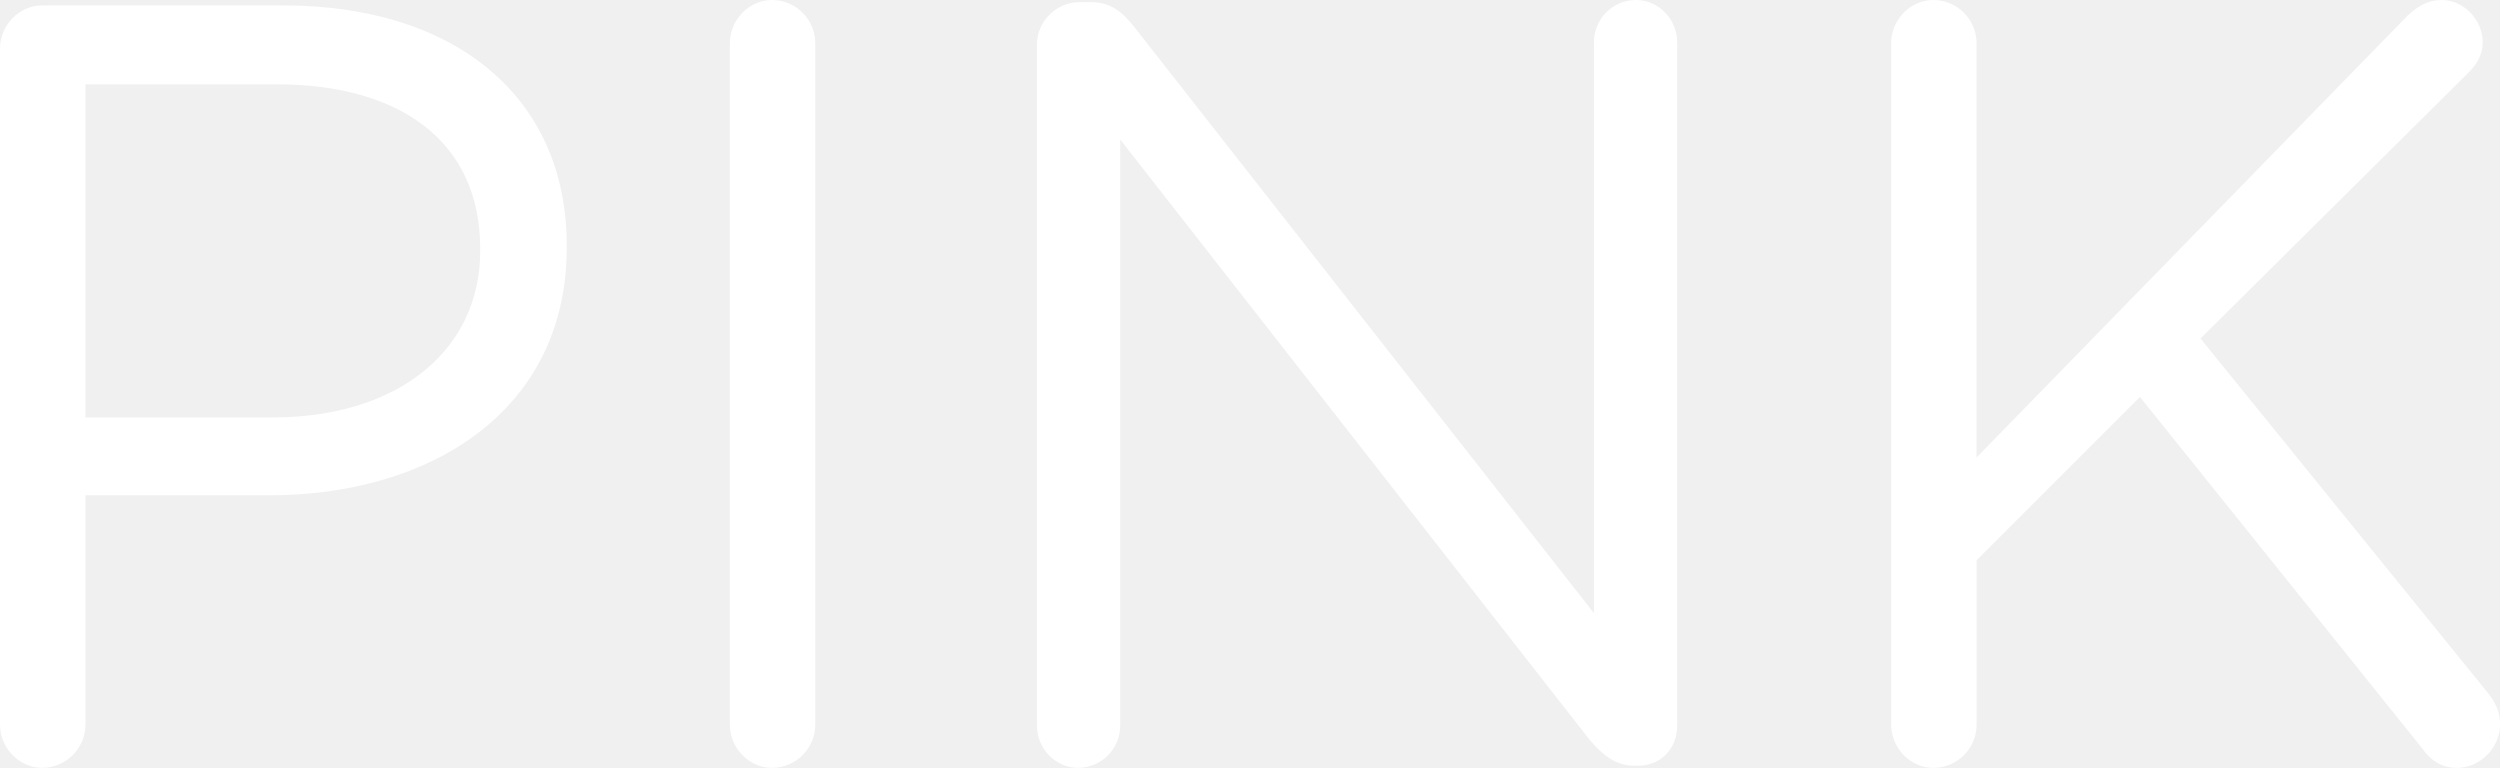
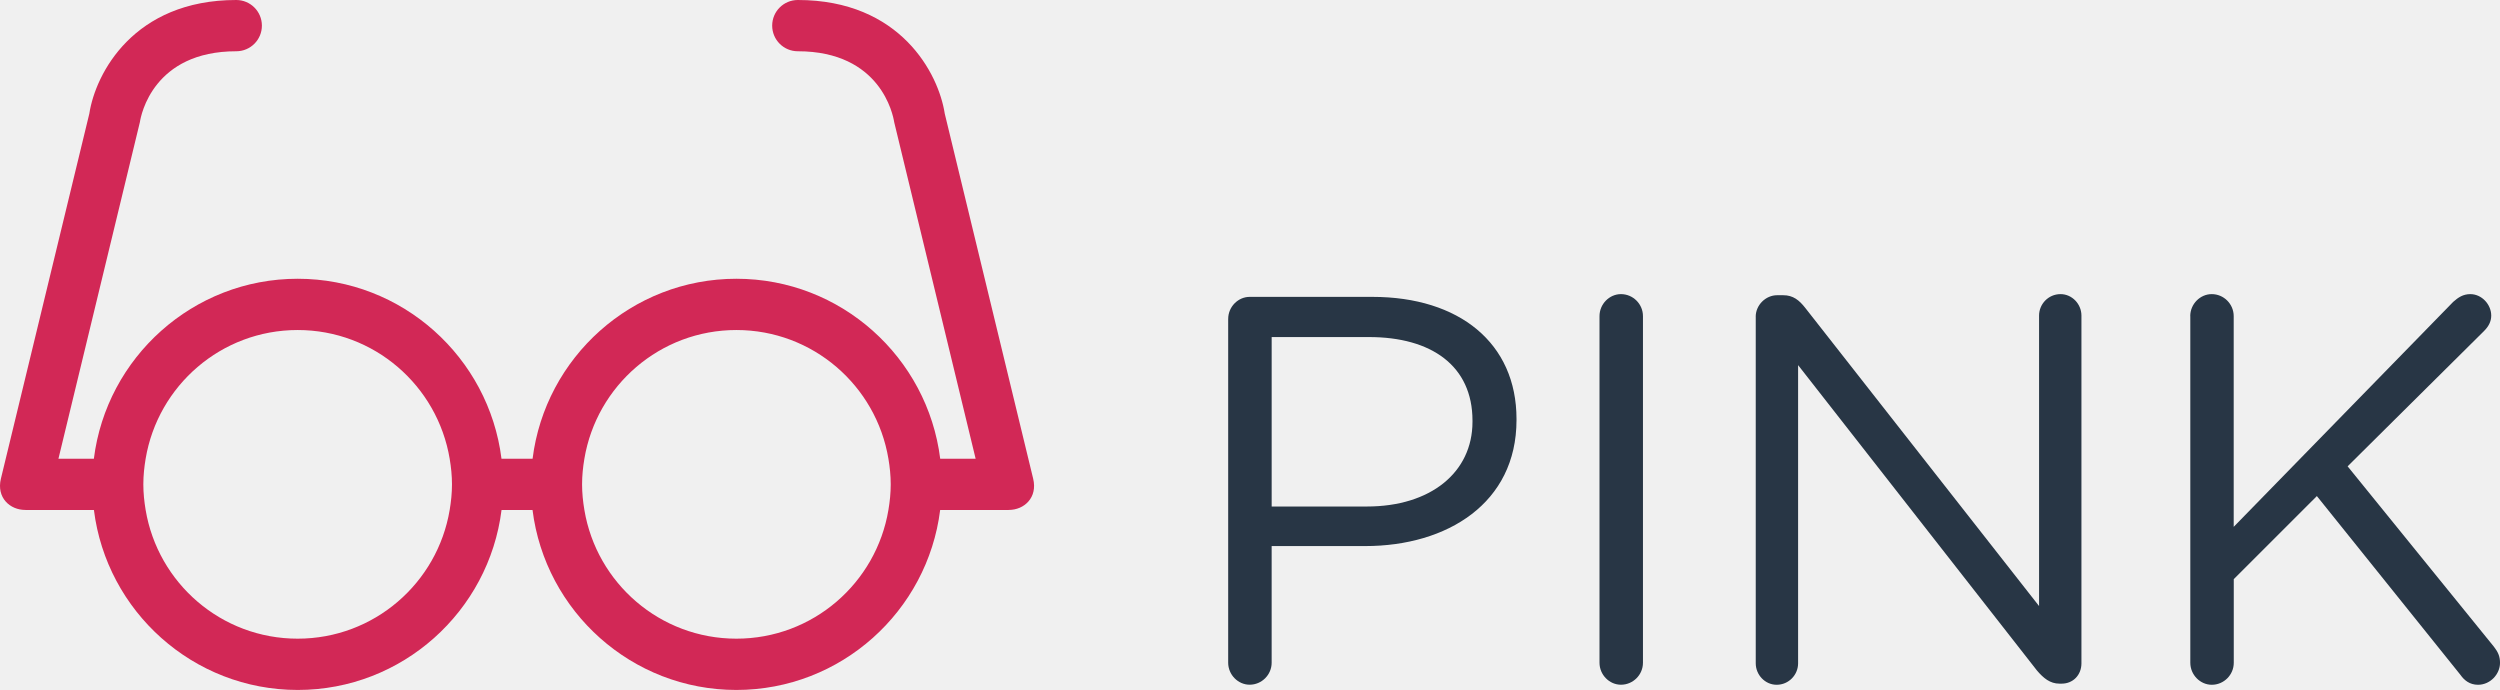
- <svg xmlns="http://www.w3.org/2000/svg" version="1.0" id="Layer_1" x="0px" y="0px" width="74.426px" height="22.859px" viewBox="0 0 74.426 22.859" enable-background="new 0 0 74.426 22.859" xml:space="preserve">
+ <svg xmlns="http://www.w3.org/2000/svg" version="1.1" id="Layer_1" x="0px" y="0px" width="146.3px" height="40.375px" viewBox="0 0 146.3 40.375" enable-background="new 0 0 146.3 40.375" xml:space="preserve">
  <g>
-     <path fill="#FFFFFF" d="M0,1.449c0-0.708,0.58-1.288,1.256-1.288h7.18c5.087,0,8.436,2.704,8.436,7.147v0.064 c0,4.861-4.057,7.373-8.854,7.373H2.544v6.825c0,0.708-0.58,1.288-1.288,1.288C0.58,22.859,0,22.279,0,21.571V1.449z M8.114,12.428 c3.734,0,6.182-1.996,6.182-4.958V7.405c0-3.22-2.415-4.894-6.054-4.894H2.544v9.917H8.114z" />
-     <path fill="#FFFFFF" d="M21.729,1.288C21.729,0.58,22.308,0,22.983,0c0.709,0,1.288,0.58,1.288,1.288v20.283 c0,0.708-0.579,1.288-1.288,1.288c-0.676,0-1.255-0.58-1.255-1.288V1.288z" />
-     <path fill="#FFFFFF" d="M30.87,1.32c0-0.676,0.579-1.256,1.256-1.256h0.354c0.58,0,0.934,0.29,1.288,0.74l13.684,17.45V1.256 C47.451,0.58,47.998,0,48.707,0c0.676,0,1.223,0.58,1.223,1.256v20.348c0,0.676-0.482,1.191-1.158,1.191h-0.129 c-0.548,0-0.934-0.322-1.32-0.772L33.349,4.153v17.45c0,0.676-0.547,1.256-1.255,1.256c-0.677,0-1.224-0.58-1.224-1.256V1.32z" />
-     <path fill="#FFFFFF" d="M56.3,1.288C56.3,0.58,56.879,0,57.556,0c0.708,0,1.287,0.58,1.287,1.288v12.331L71.689,0.451 C71.979,0.193,72.269,0,72.688,0c0.676,0,1.224,0.612,1.224,1.256c0,0.354-0.161,0.644-0.419,0.901l-7.984,7.92l8.564,10.561 c0.225,0.29,0.354,0.547,0.354,0.934c0,0.676-0.579,1.288-1.287,1.288c-0.483,0-0.806-0.258-1.03-0.58l-8.403-10.463l-4.862,4.861 v4.894c0,0.708-0.579,1.288-1.287,1.288c-0.677,0-1.256-0.58-1.256-1.288V1.288z" />
+     <path fill="#283645" d="M71.874,18.661c0-0.708,0.58-1.288,1.256-1.288h7.18c5.087,0,8.436,2.704,8.436,7.146v0.064 c0,4.861-4.057,7.373-8.854,7.373h-5.475v6.825c0,0.708-0.58,1.288-1.288,1.288c-0.676,0-1.256-0.58-1.256-1.288V18.661z M79.988,29.641c3.734,0,6.182-1.996,6.182-4.959v-0.063c0-3.22-2.414-4.894-6.053-4.894h-5.699v9.917H79.988L79.988,29.641z" />
+     <path fill="#283645" d="M93.603,18.5c0-0.708,0.579-1.288,1.255-1.288c0.709,0,1.288,0.58,1.288,1.288v20.283 c0,0.708-0.579,1.287-1.288,1.287c-0.676,0-1.255-0.579-1.255-1.287V18.5z" />
+     <path fill="#283645" d="M102.744,18.532c0-0.676,0.58-1.256,1.256-1.256h0.354c0.58,0,0.935,0.29,1.288,0.74l13.684,17.45V18.468 c0-0.676,0.547-1.256,1.256-1.256c0.676,0,1.224,0.58,1.224,1.256v20.349c0,0.676-0.481,1.19-1.158,1.19h-0.129c-0.548,0-0.935-0.321-1.319-0.772l-13.975-17.868v17.45c0,0.676-0.547,1.256-1.256,1.256c-0.676,0-1.223-0.58-1.223-1.256V18.532 H102.744z" />
+     <path fill="#283645" d="M128.173,18.5c0-0.708,0.58-1.288,1.257-1.288c0.708,0,1.286,0.58,1.286,1.288v12.331l12.848-13.168 c0.29-0.257,0.579-0.451,0.998-0.451c0.676,0,1.225,0.612,1.225,1.256c0,0.354-0.162,0.644-0.42,0.901l-7.984,7.92l8.564,10.561 c0.225,0.291,0.354,0.547,0.354,0.935c0,0.676-0.578,1.288-1.286,1.288c-0.483,0-0.806-0.258-1.03-0.58l-8.402-10.463l-4.863,4.861 v4.894c0,0.708-0.578,1.288-1.286,1.288c-0.677,0-1.257-0.58-1.257-1.288V18.5H128.173z" />
  </g>
+   <path fill="#D22856" d="M60.498,28.266" />
+   <path fill="#D22856" d="M60.462,28.016c-0.002-0.009-5.175-21.365-5.175-21.365C54.926,4.303,52.694,0,46.688,0 c-0.829,0-1.5,0.671-1.5,1.5s0.671,1.5,1.5,1.5c4.856,0,5.575,3.729,5.639,4.143l4.767,19.701h-2.073 c-0.742-5.927-5.802-10.531-11.927-10.531s-11.186,4.604-11.927,10.531h-1.82c-0.741-5.927-5.802-10.531-11.927-10.531 S6.235,20.917,5.493,26.844H3.42L8.187,7.143C8.25,6.729,8.97,3,13.826,3c0.829,0,1.5-0.671,1.5-1.5S14.655,0,13.826,0 C7.82,0,5.588,4.303,5.227,6.651c0,0-5.173,21.356-5.175,21.365c-0.266,1.109,0.531,1.826,1.426,1.826 c0.012,0,0.023,0.004,0.036,0.004h3.982c0.741,5.926,5.802,10.53,11.927,10.53s11.185-4.604,11.927-10.53h1.814 c0.742,5.926,5.802,10.53,11.927,10.53s11.186-4.604,11.927-10.53H59c0.012,0,0.023-0.004,0.036-0.004 C59.931,29.842,60.728,29.125,60.462,28.016z M26.315,29.844c-0.715,4.272-4.421,7.531-8.896,7.531c-4.475,0-8.18-3.259-8.896-7.531 c-0.082-0.488-0.135-0.988-0.135-1.5s0.053-1.011,0.135-1.5c0.715-4.271,4.421-7.531,8.896-7.531c4.475,0,8.18,3.26,8.896,7.531 c0.082,0.489,0.135,0.988,0.135,1.5S26.397,29.355,26.315,29.844z M51.99,29.844c-0.716,4.272-4.421,7.531-8.896,7.531 c-4.475,0-8.181-3.259-8.896-7.531c-0.082-0.488-0.135-0.988-0.135-1.5s0.053-1.011,0.135-1.5c0.716-4.271,4.421-7.531,8.896-7.531 c4.475,0,8.181,3.26,8.896,7.531c0.082,0.489,0.135,0.988,0.135,1.5S52.072,29.355,51.99,29.844z" />
</svg>
